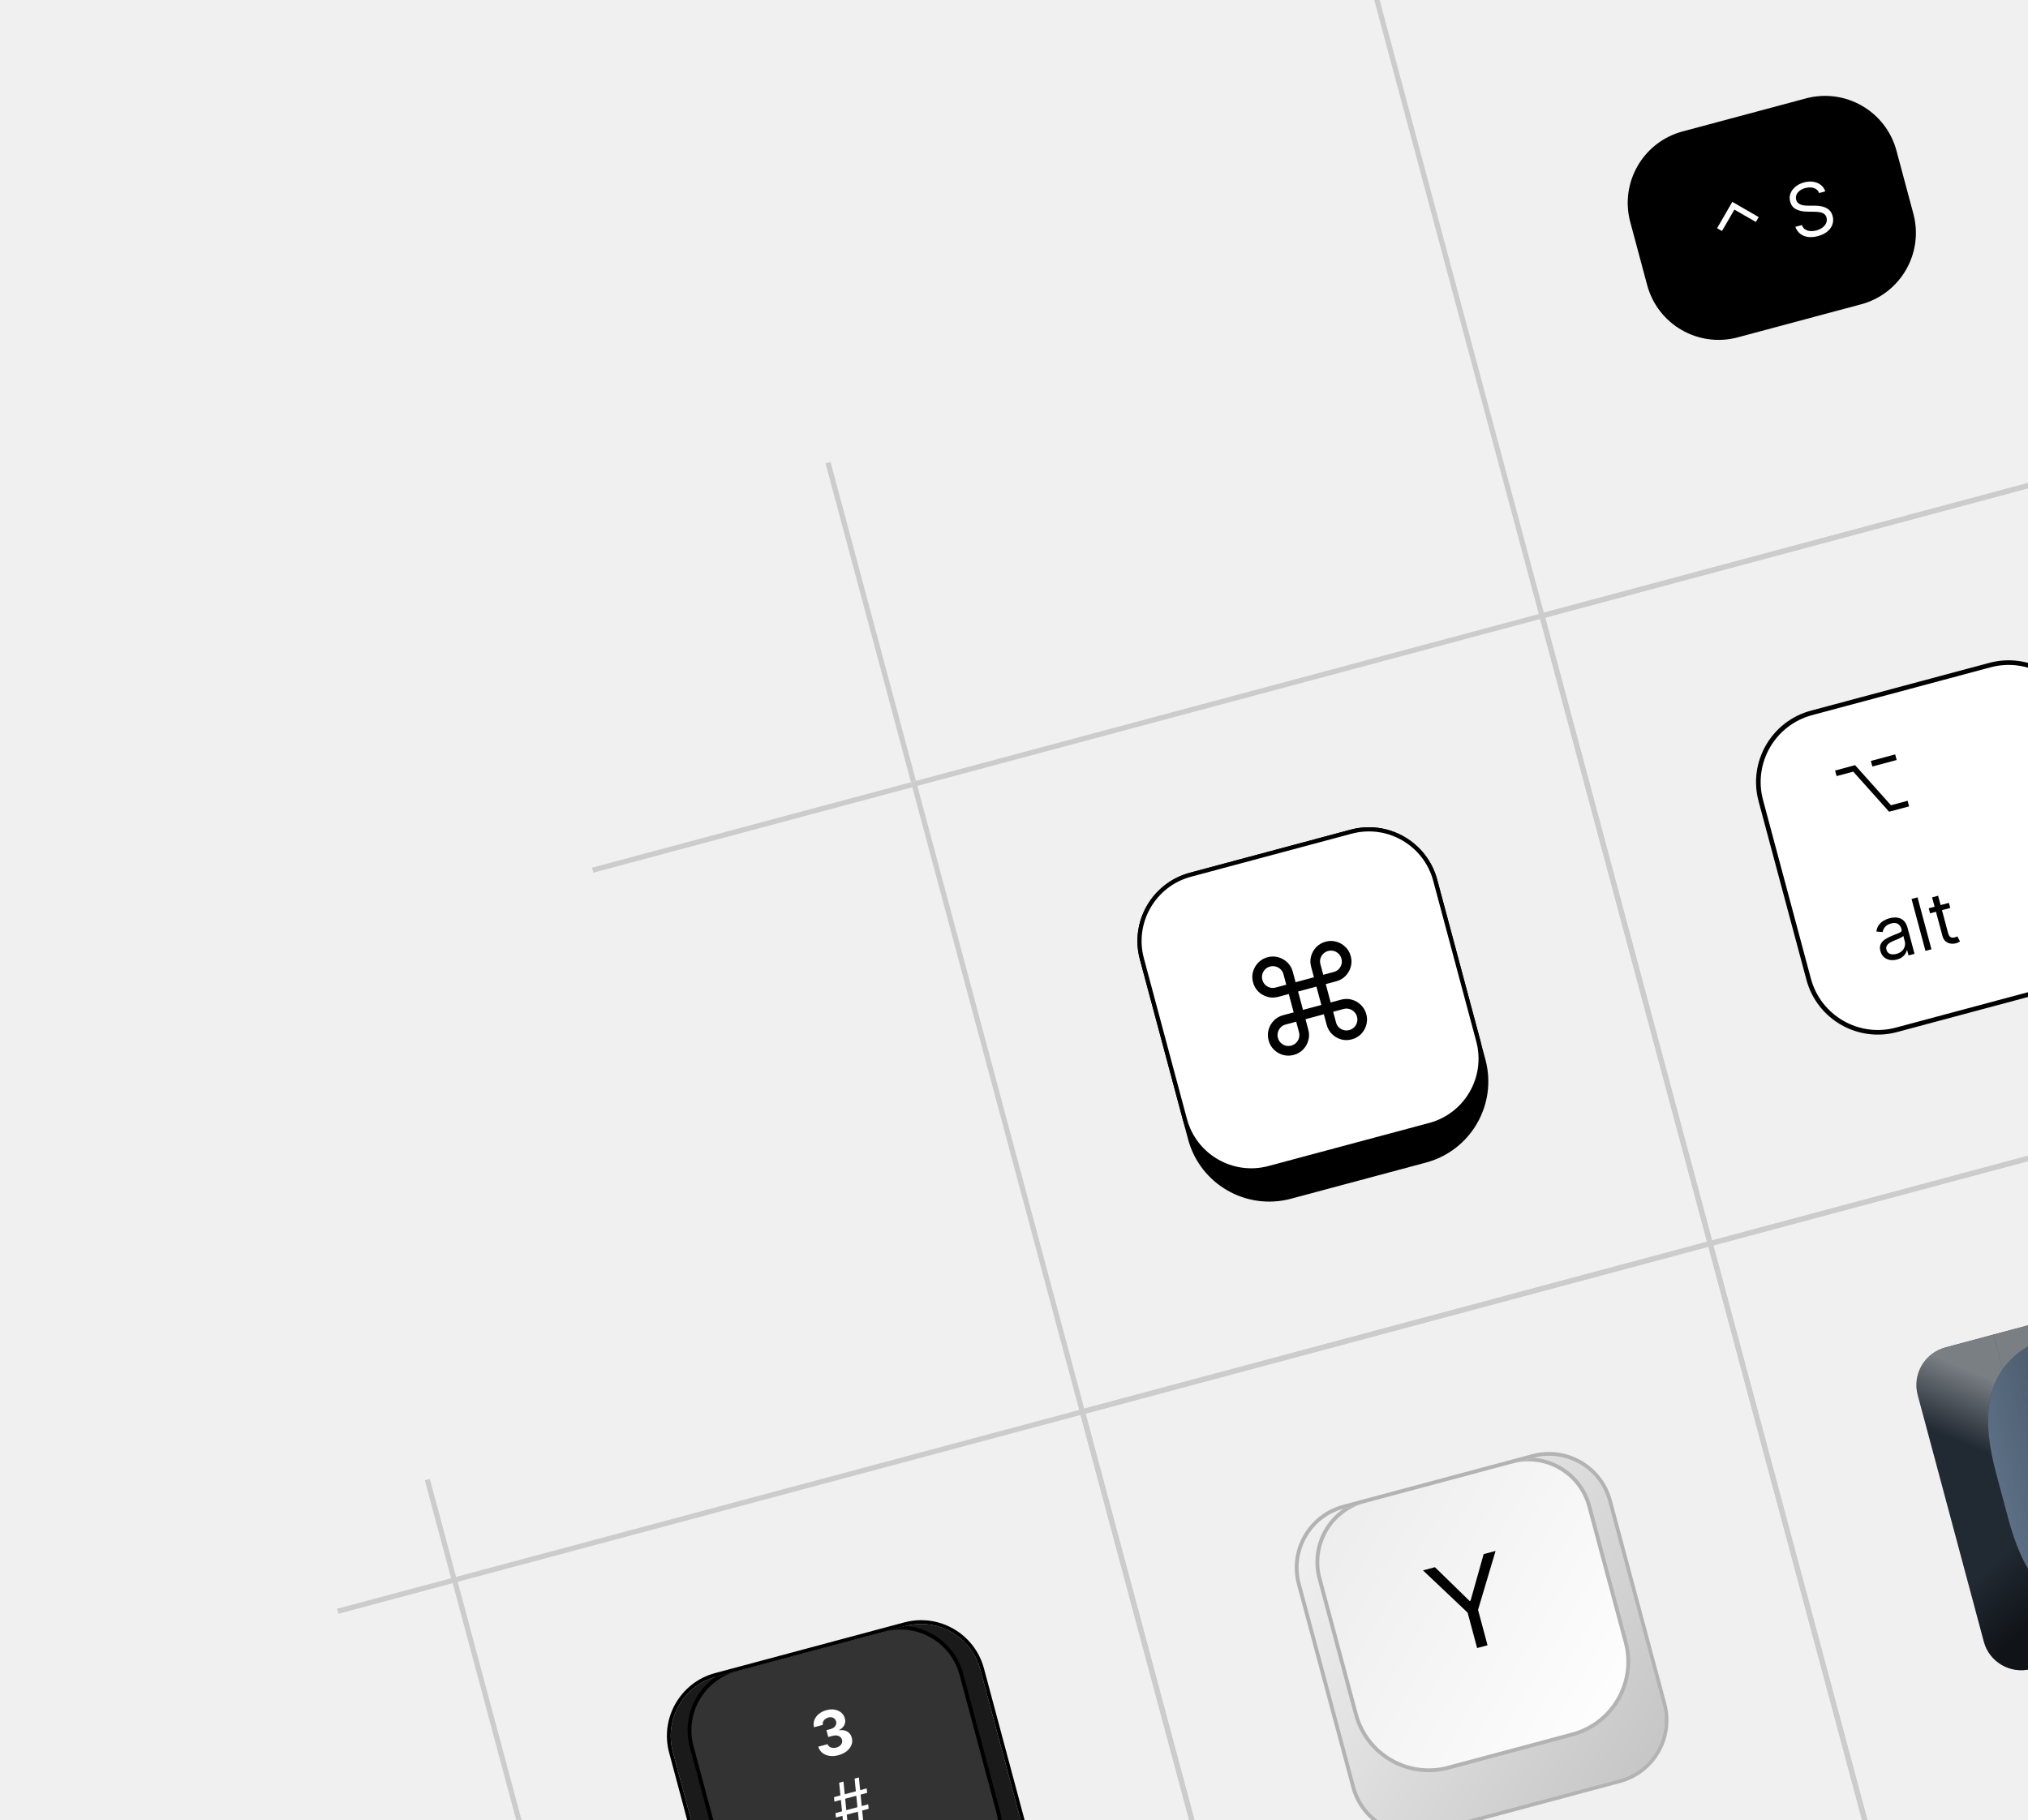
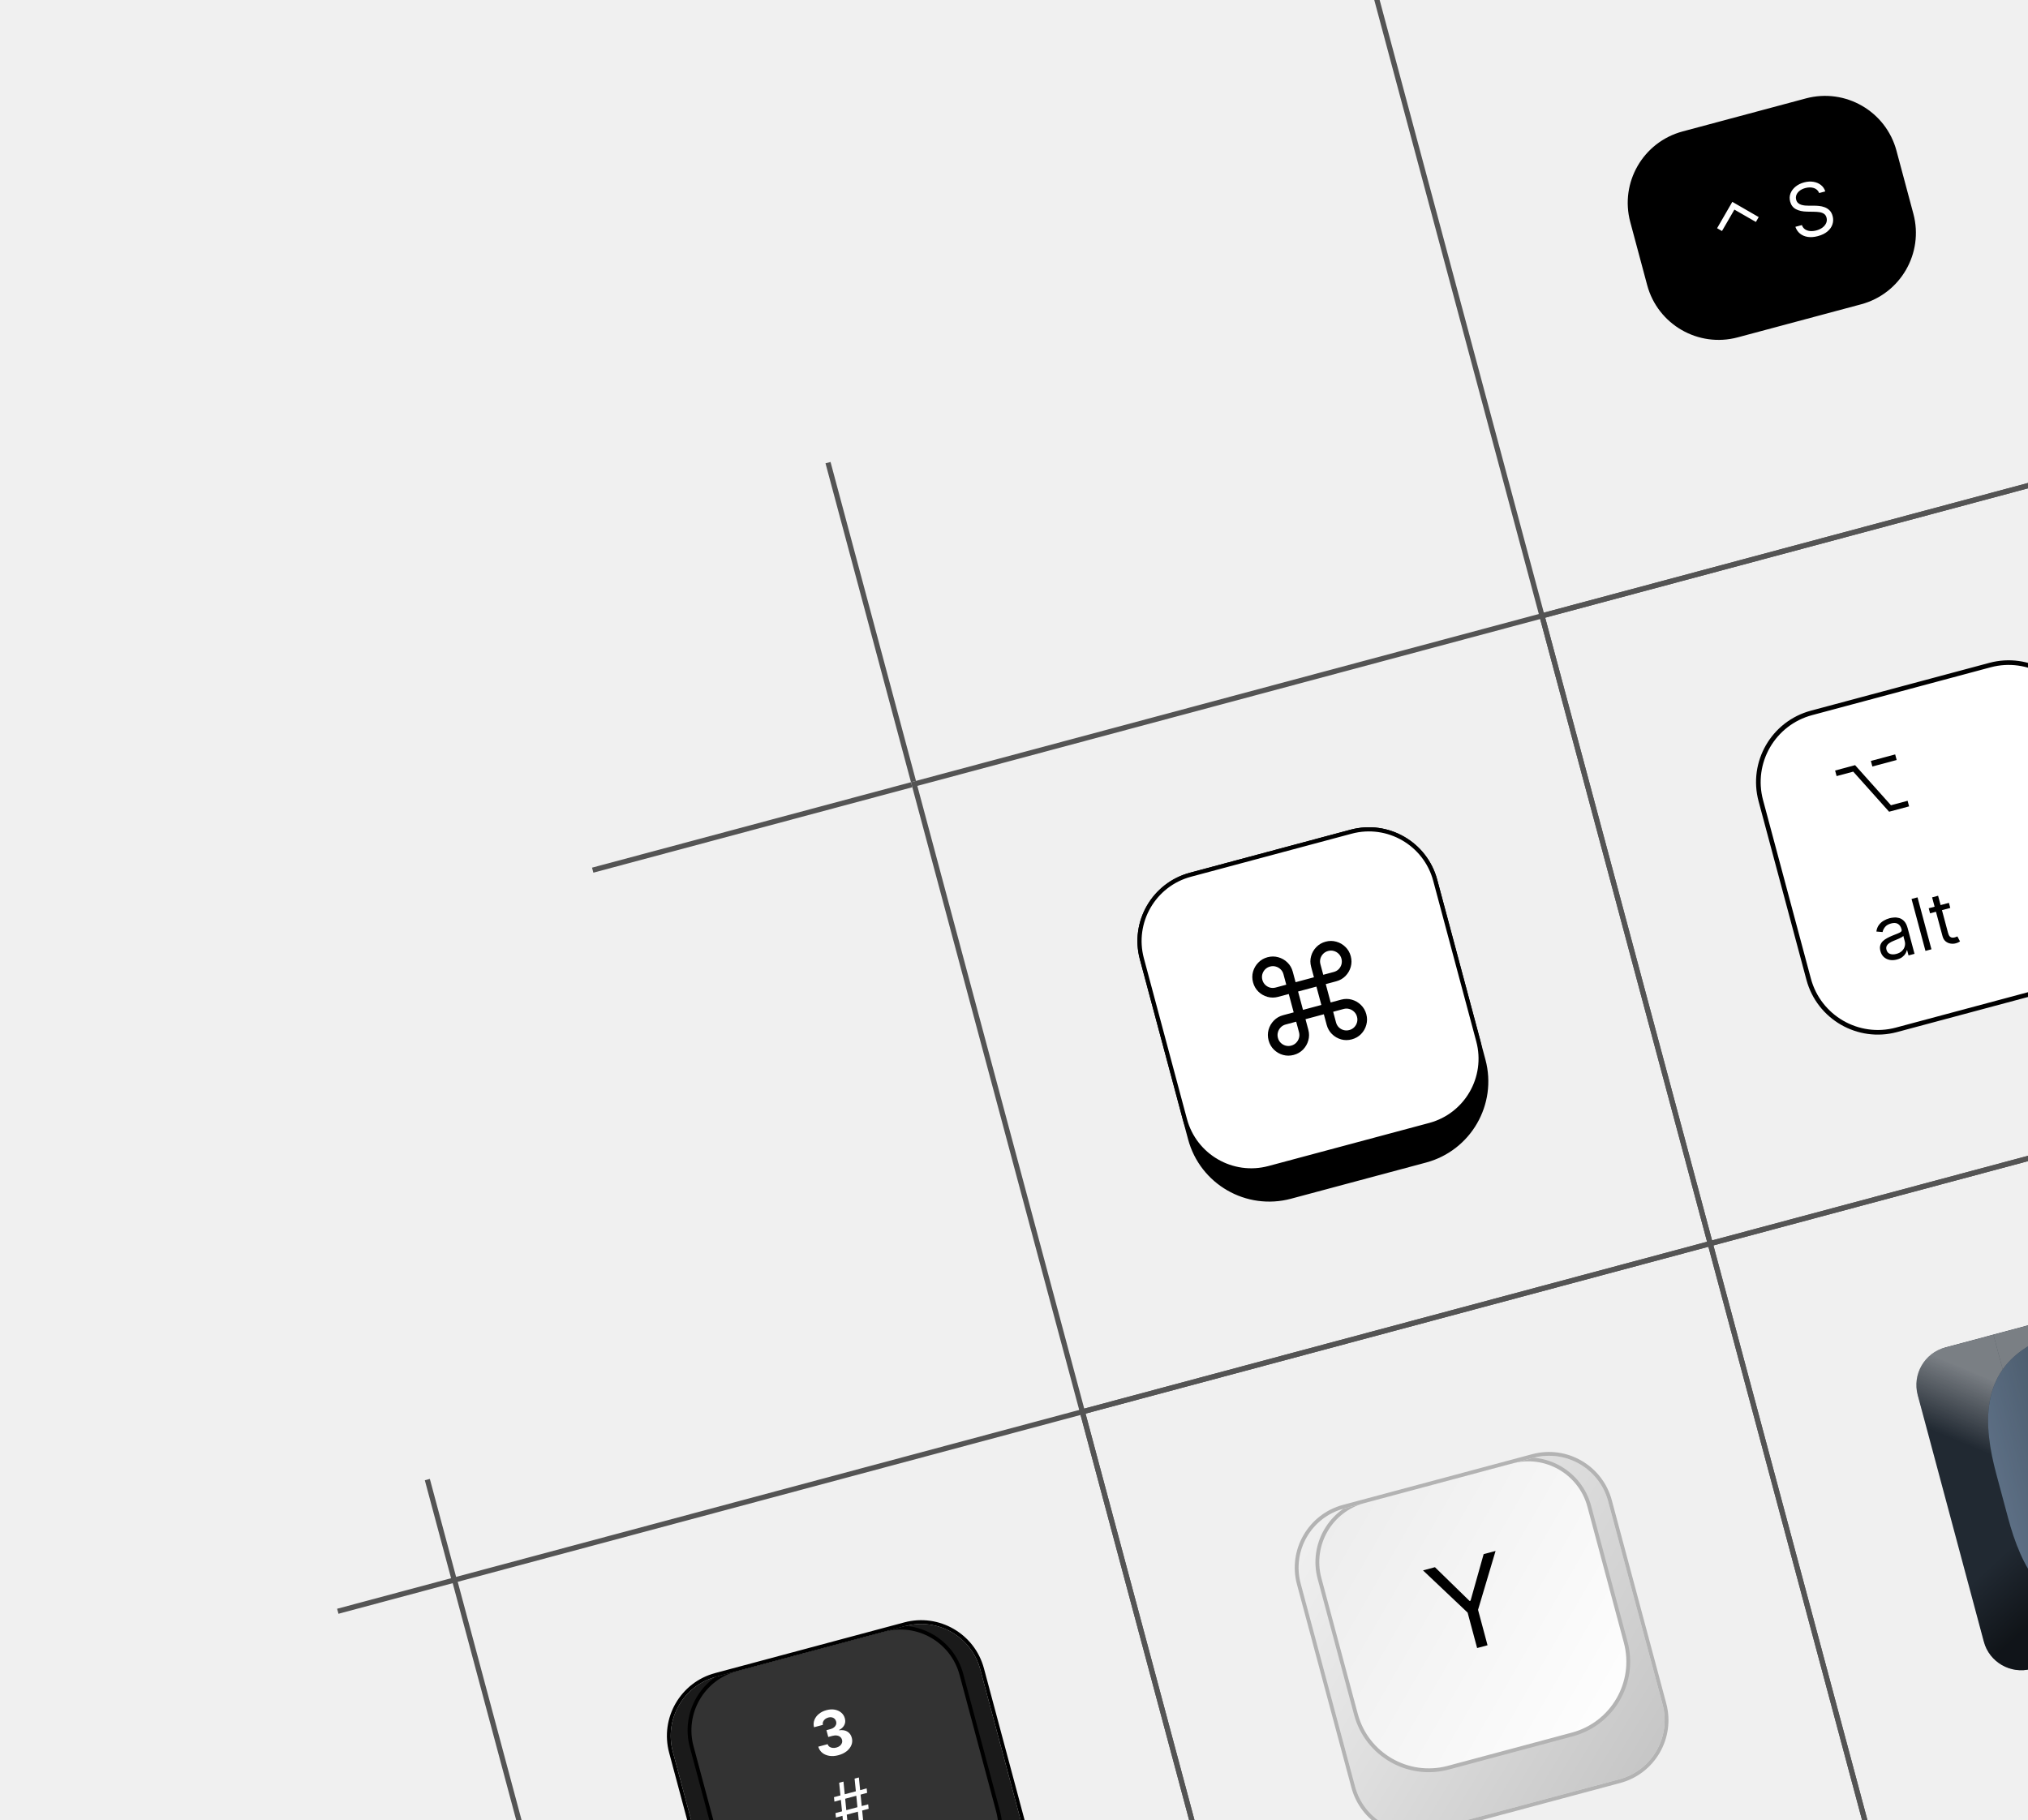
<svg xmlns="http://www.w3.org/2000/svg" width="390" height="350" viewBox="0 0 390 350" fill="none">
  <g clip-path="url(#clip0_472_5600)">
    <rect x="126.344" y="325.561" width="61.205" height="64" rx="11.77" transform="rotate(-15 126.344 325.561)" fill="#1A1A1A" />
    <path d="M170.02 313.477L141.597 321.093C135.122 322.828 131.279 329.484 133.014 335.959L140.021 362.108C142.092 369.839 150.039 374.427 157.77 372.355L181.645 365.958C189.376 363.887 193.964 355.94 191.892 348.209L184.886 322.06C183.151 315.585 176.495 311.742 170.02 313.477Z" fill="#333333" />
    <path d="M161.23 337.602C160.615 337.767 160.039 337.808 159.502 337.725C158.967 337.639 158.511 337.446 158.134 337.147C157.759 336.845 157.502 336.449 157.362 335.96L159.156 335.48C159.223 335.682 159.338 335.845 159.504 335.969C159.671 336.089 159.871 336.163 160.102 336.192C160.333 336.222 160.579 336.201 160.84 336.131C161.112 336.059 161.339 335.946 161.522 335.794C161.704 335.642 161.832 335.466 161.904 335.264C161.977 335.062 161.983 334.85 161.924 334.628C161.863 334.403 161.747 334.221 161.574 334.082C161.404 333.939 161.189 333.85 160.929 333.813C160.672 333.776 160.384 333.8 160.066 333.886L159.28 334.096L158.929 332.788L159.715 332.577C159.984 332.505 160.209 332.395 160.39 332.246C160.574 332.097 160.701 331.925 160.772 331.729C160.842 331.531 160.848 331.32 160.788 331.098C160.732 330.887 160.631 330.715 160.487 330.583C160.345 330.448 160.171 330.359 159.966 330.317C159.763 330.274 159.542 330.285 159.304 330.349C159.062 330.414 158.853 330.517 158.676 330.658C158.499 330.797 158.371 330.962 158.293 331.154C158.215 331.345 158.2 331.549 158.249 331.765L156.541 332.223C156.419 331.735 156.443 331.27 156.613 330.827C156.783 330.385 157.067 329.998 157.467 329.668C157.868 329.334 158.357 329.089 158.934 328.935C159.515 328.779 160.053 328.748 160.546 328.843C161.039 328.937 161.454 329.132 161.792 329.426C162.132 329.718 162.36 330.086 162.476 330.531C162.605 331.003 162.564 331.436 162.352 331.831C162.143 332.225 161.814 332.528 161.365 332.739L161.382 332.805C162.024 332.719 162.554 332.808 162.972 333.072C163.391 333.333 163.67 333.726 163.808 334.251C163.939 334.73 163.915 335.194 163.735 335.642C163.558 336.09 163.254 336.486 162.823 336.831C162.392 337.176 161.861 337.433 161.23 337.602ZM165.221 350.903L164.345 342.102L165.168 341.882L166.044 350.682L165.221 350.903ZM160.758 349.593L160.669 348.734L166.959 347.049L167.048 347.907L160.758 349.593ZM162.257 351.697L161.381 342.896L162.205 342.676L163.08 351.476L162.257 351.697ZM160.467 346.53L160.378 345.671L166.667 343.986L166.756 344.844L160.467 346.53Z" fill="white" />
    <path d="M170.02 313.477L141.597 321.093C135.122 322.828 131.279 329.484 133.014 335.959L140.021 362.108C142.092 369.839 150.039 374.427 157.77 372.355L181.645 365.958C189.376 363.887 193.964 355.94 191.892 348.209L184.886 322.06C183.151 315.585 176.495 311.742 170.02 313.477Z" stroke="black" stroke-width="0.736" />
  </g>
  <rect x="125.893" y="325.301" width="61.94" height="64.736" rx="12.138" transform="rotate(-15 125.893 325.301)" stroke="black" stroke-width="0.736" />
  <g clip-path="url(#clip1_472_5600)">
    <rect x="247.084" y="293.208" width="61.205" height="64" rx="11.77" transform="rotate(-15 247.084 293.208)" fill="url(#paint0_linear_472_5600)" />
    <path d="M290.76 281.125L262.338 288.741C255.863 290.476 252.02 297.131 253.755 303.607L260.762 329.755C262.833 337.486 270.78 342.074 278.511 340.003L302.386 333.605C310.117 331.534 314.704 323.588 312.633 315.857L305.626 289.708C303.891 283.233 297.236 279.39 290.76 281.125Z" fill="url(#paint1_linear_472_5600)" />
    <path d="M273.656 302.053L275.949 301.438L282.604 307.929L282.798 307.877L285.316 298.929L287.609 298.314L284.239 309.637L286.065 316.452L284.062 316.989L282.236 310.174L273.656 302.053Z" fill="black" />
    <path d="M290.76 281.125L262.338 288.741C255.863 290.476 252.02 297.131 253.755 303.607L260.762 329.755C262.833 337.486 270.78 342.074 278.511 340.003L302.386 333.605C310.117 331.534 314.704 323.588 312.633 315.857L305.626 289.708C303.891 283.233 297.236 279.39 290.76 281.125Z" stroke="#B3B3B3" stroke-width="0.736" />
  </g>
  <rect x="246.634" y="292.948" width="61.94" height="64.736" rx="12.138" transform="rotate(-15 246.634 292.948)" stroke="#B3B3B3" stroke-width="0.736" />
  <rect x="335.051" y="140.689" width="63.111" height="63.111" rx="13.778" transform="rotate(-15 335.051 140.689)" fill="white" />
  <path d="M359.783 146.36L364.456 145.107L364.744 146.181L360.07 147.433L359.783 146.36ZM353.192 149.276L352.904 148.203L356.748 147.173L363.645 154.883L366.846 154.025L367.133 155.098L363.289 156.128L356.392 148.419L353.192 149.276Z" fill="black" />
  <path d="M364.792 184.556C364.317 184.684 363.862 184.71 363.427 184.635C362.992 184.556 362.614 184.377 362.295 184.096C361.975 183.812 361.75 183.427 361.619 182.939C361.504 182.509 361.495 182.139 361.593 181.827C361.69 181.512 361.859 181.24 362.101 181.011C362.343 180.782 362.625 180.585 362.946 180.418C363.27 180.248 363.6 180.093 363.936 179.955C364.375 179.774 364.733 179.631 365.008 179.526C365.285 179.417 365.479 179.308 365.589 179.198C365.702 179.087 365.734 178.939 365.684 178.754L365.674 178.715C365.545 178.234 365.313 177.895 364.978 177.699C364.647 177.502 364.216 177.474 363.686 177.616C363.136 177.764 362.737 178 362.489 178.324C362.242 178.648 362.091 178.964 362.037 179.271L360.84 179.174C360.913 178.666 361.078 178.242 361.336 177.901C361.595 177.556 361.905 177.281 362.265 177.077C362.628 176.868 362.997 176.713 363.375 176.612C363.615 176.548 363.9 176.503 364.227 176.478C364.558 176.449 364.893 176.483 365.233 176.58C365.576 176.676 365.892 176.875 366.182 177.178C366.472 177.48 366.697 177.928 366.857 178.524L368.179 183.461L367.028 183.769L366.756 182.754L366.698 182.77C366.663 182.954 366.58 183.162 366.447 183.397C366.315 183.631 366.115 183.853 365.847 184.065C365.58 184.276 365.228 184.44 364.792 184.556ZM364.691 183.475C365.146 183.353 365.506 183.161 365.77 182.898C366.038 182.635 366.213 182.34 366.297 182.015C366.383 181.688 366.385 181.369 366.301 181.057L366.019 180.003C365.986 180.075 365.893 180.157 365.74 180.25C365.59 180.339 365.412 180.431 365.207 180.524C365.004 180.613 364.806 180.698 364.611 180.778C364.419 180.854 364.263 180.916 364.144 180.966C363.855 181.085 363.592 181.223 363.356 181.381C363.121 181.534 362.948 181.718 362.834 181.933C362.724 182.144 362.707 182.396 362.786 182.689C362.893 183.089 363.122 183.352 363.473 183.477C363.826 183.599 364.232 183.598 364.691 183.475ZM368.755 172.598L371.432 182.589L370.281 182.898L367.604 172.907L368.755 172.598ZM374.792 173.658L375.053 174.633L371.17 175.674L370.909 174.698L374.792 173.658ZM371.559 172.6L372.711 172.291L374.624 179.433C374.712 179.758 374.824 179.99 374.962 180.127C375.102 180.26 375.255 180.334 375.419 180.35C375.586 180.361 375.754 180.344 375.923 180.298C376.05 180.264 376.152 180.23 376.23 180.195C376.307 180.157 376.368 180.127 376.415 180.104L376.926 181.075C376.856 181.125 376.754 181.184 376.622 181.251C376.491 181.321 376.318 181.384 376.104 181.442C375.779 181.529 375.441 181.544 375.091 181.488C374.745 181.431 374.431 181.287 374.149 181.056C373.871 180.824 373.674 180.49 373.557 180.054L371.559 172.6Z" fill="black" />
  <rect x="335.051" y="140.689" width="63.111" height="63.111" rx="13.778" transform="rotate(-15 335.051 140.689)" stroke="black" stroke-width="0.889" />
  <rect x="309.831" y="28.965" width="53" height="41" rx="14.222" transform="rotate(-15 309.831 28.9646)" fill="black" />
  <path d="M331.151 44.438L330.211 43.896L333.139 38.823L338.211 41.752L337.669 42.692L333.539 40.316L331.151 44.438ZM349.842 37.13C349.651 36.651 349.311 36.331 348.821 36.169C348.332 36.008 347.784 36.008 347.18 36.17C346.737 36.288 346.369 36.464 346.076 36.696C345.786 36.927 345.582 37.192 345.463 37.492C345.348 37.792 345.334 38.101 345.419 38.419C345.49 38.686 345.615 38.898 345.793 39.056C345.974 39.21 346.182 39.323 346.418 39.396C346.653 39.466 346.891 39.511 347.134 39.533C347.376 39.552 347.597 39.561 347.795 39.56L348.883 39.562C349.162 39.56 349.476 39.577 349.827 39.612C350.182 39.646 350.533 39.728 350.881 39.858C351.232 39.983 351.547 40.181 351.825 40.452C352.103 40.722 352.305 41.092 352.43 41.56C352.575 42.1 352.564 42.626 352.398 43.137C352.235 43.648 351.918 44.104 351.447 44.506C350.979 44.907 350.362 45.21 349.594 45.415C348.879 45.607 348.228 45.658 347.643 45.567C347.06 45.476 346.564 45.264 346.154 44.931C345.748 44.597 345.452 44.162 345.266 43.626L346.515 43.291C346.649 43.66 346.859 43.938 347.147 44.126C347.437 44.31 347.768 44.416 348.142 44.445C348.518 44.47 348.905 44.429 349.301 44.323C349.763 44.199 350.158 44.013 350.485 43.765C350.812 43.514 351.046 43.224 351.188 42.897C351.33 42.566 351.352 42.219 351.254 41.854C351.165 41.523 351 41.278 350.759 41.119C350.518 40.961 350.229 40.857 349.892 40.808C349.554 40.759 349.197 40.732 348.819 40.729L347.496 40.707C346.655 40.692 345.952 40.537 345.385 40.243C344.818 39.949 344.444 39.465 344.264 38.792C344.114 38.232 344.134 37.704 344.325 37.206C344.519 36.705 344.841 36.27 345.293 35.901C345.748 35.529 346.294 35.257 346.931 35.086C347.575 34.913 348.178 34.876 348.741 34.972C349.303 35.066 349.783 35.272 350.182 35.59C350.585 35.907 350.861 36.316 351.013 36.816L349.842 37.13Z" fill="white" />
  <g clip-path="url(#clip2_472_5600)">
    <rect x="366.859" y="261.115" width="64" height="64" rx="7.467" transform="rotate(-15 366.859 261.115)" fill="#212932" />
    <g opacity="0.5">
      <mask id="mask0_472_5600" style="mask-type:alpha" maskUnits="userSpaceOnUse" x="375" y="277" width="71" height="46">
        <path fill-rule="evenodd" clip-rule="evenodd" d="M385.997 291.324L375.694 294.085L383.424 322.934L445.243 306.37L437.513 277.521L427.112 280.308L427.272 280.905C429.795 290.322 430.387 300.3 420.6 305.807C419.052 306.678 417.105 307.271 413.655 308.206L413.656 308.208L411.6 308.759L411.6 308.757C408.144 309.672 406.162 310.132 404.385 310.152C393.157 310.276 388.68 301.339 386.157 291.922L385.997 291.324Z" fill="#333333" />
      </mask>
      <g mask="url(#mask0_472_5600)">
        <path d="M383.423 322.934L399.909 318.517L393.835 295.85L377.35 300.267L383.423 322.934Z" fill="url(#paint2_linear_472_5600)" />
      </g>
    </g>
    <g opacity="0.8">
      <mask id="mask1_472_5600" style="mask-type:alpha" maskUnits="userSpaceOnUse" x="366" y="244" width="71" height="49">
        <path fill-rule="evenodd" clip-rule="evenodd" d="M428.678 244.551L366.859 261.115L375.141 292.025L385.445 289.264L383.904 283.515C381.381 274.098 380.794 264.119 390.605 258.605C392.158 257.733 394.109 257.139 397.567 256.202L397.567 256.2C397.919 256.105 398.259 256.014 398.587 255.927L398.597 255.924L398.597 255.924L399.206 255.76L399.627 255.648L400.658 255.372L400.66 255.379C403.502 254.641 405.263 254.269 406.859 254.25C418.113 254.119 422.594 263.055 425.117 272.472L426.658 278.221L436.961 275.46L428.678 244.551Z" fill="#333333" />
      </mask>
      <g mask="url(#mask1_472_5600)">
        <rect x="383.344" y="256.698" width="29.867" height="32" transform="rotate(-15 383.344 256.698)" fill="url(#paint3_linear_472_5600)" />
        <path d="M366.859 261.115L383.344 256.698L389.418 279.365L372.933 283.782L366.859 261.115Z" fill="url(#paint4_linear_472_5600)" fill-opacity="0.5" />
      </g>
    </g>
  </g>
  <mask id="path-20-inside-1_472_5600" fill="white">
    <path fill-rule="evenodd" clip-rule="evenodd" d="M383.904 283.515C381.381 274.097 380.794 264.118 390.605 258.605C392.158 257.733 394.109 257.139 397.567 256.202L397.567 256.2L399.206 255.76C399.345 255.723 399.485 255.686 399.627 255.648L399.628 255.648L399.628 255.649C403.092 254.732 405.078 254.271 406.859 254.25C418.113 254.119 422.594 263.054 425.117 272.472L427.37 280.879C429.893 290.296 430.48 300.275 420.669 305.788C419.116 306.661 417.165 307.254 413.707 308.192L413.707 308.194L411.647 308.746L411.646 308.744C408.182 309.661 406.196 310.123 404.415 310.144C393.161 310.275 388.68 301.339 386.157 291.922L383.904 283.515Z" />
  </mask>
  <path fill-rule="evenodd" clip-rule="evenodd" d="M383.904 283.515C381.381 274.097 380.794 264.118 390.605 258.605C392.158 257.733 394.109 257.139 397.567 256.202L397.567 256.2L399.206 255.76C399.345 255.723 399.485 255.686 399.627 255.648L399.628 255.648L399.628 255.649C403.092 254.732 405.078 254.271 406.859 254.25C418.113 254.119 422.594 263.054 425.117 272.472L427.37 280.879C429.893 290.296 430.48 300.275 420.669 305.788C419.116 306.661 417.165 307.254 413.707 308.192L413.707 308.194L411.647 308.746L411.646 308.744C408.182 309.661 406.196 310.123 404.415 310.144C393.161 310.275 388.68 301.339 386.157 291.922L383.904 283.515Z" fill="url(#paint5_linear_472_5600)" fill-opacity="0.6" />
  <path d="M390.605 258.605L391.128 259.535L391.128 259.535L390.605 258.605ZM383.904 283.515L384.935 283.238L383.904 283.515ZM397.567 256.202L397.846 257.231L398.873 256.953L398.598 255.925L397.567 256.202ZM397.567 256.2L397.291 255.169L396.26 255.445L396.537 256.476L397.567 256.2ZM399.206 255.76L399.483 256.791L399.483 256.791L399.206 255.76ZM399.627 255.648L399.636 254.581L399.491 254.58L399.351 254.617L399.627 255.648ZM399.628 255.648L400.658 255.371L400.448 254.587L399.636 254.581L399.628 255.648ZM399.628 255.649L398.598 255.925L398.873 256.953L399.901 256.681L399.628 255.649ZM406.859 254.25L406.847 253.183L406.847 253.183L406.859 254.25ZM425.117 272.472L426.147 272.196L425.117 272.472ZM427.37 280.879L426.34 281.155L427.37 280.879ZM420.669 305.788L421.191 306.718L421.191 306.718L420.669 305.788ZM413.707 308.192L413.428 307.163L412.401 307.441L412.676 308.468L413.707 308.192ZM413.707 308.194L413.983 309.224L415.014 308.948L414.738 307.918L413.707 308.194ZM411.647 308.746L410.616 309.022L410.892 310.052L411.923 309.776L411.647 308.746ZM411.646 308.744L412.676 308.468L412.401 307.441L411.373 307.713L411.646 308.744ZM404.415 310.144L404.427 311.21L404.427 311.21L404.415 310.144ZM386.157 291.922L385.127 292.198L386.157 291.922ZM390.083 257.675C384.883 260.597 382.395 264.753 381.578 269.412C380.774 274.005 381.6 279.036 382.874 283.791L384.935 283.238C383.685 278.576 382.956 273.909 383.68 269.78C384.392 265.717 386.516 262.127 391.128 259.535L390.083 257.675ZM397.288 255.172C393.856 256.103 391.772 256.726 390.083 257.675L391.128 259.535C392.545 258.739 394.362 258.176 397.846 257.231L397.288 255.172ZM398.598 255.925L398.597 255.924L396.537 256.476L396.537 256.478L398.598 255.925ZM397.843 257.23L399.483 256.791L398.93 254.73L397.291 255.169L397.843 257.23ZM399.351 254.617C399.209 254.655 399.069 254.693 398.93 254.73L399.483 256.791C399.621 256.754 399.761 256.716 399.904 256.678L399.351 254.617ZM399.619 256.714L399.619 256.714L399.636 254.581L399.636 254.581L399.619 256.714ZM398.597 255.924L398.598 255.925L400.658 255.373L400.658 255.371L398.597 255.924ZM406.847 253.183C404.91 253.206 402.792 253.708 399.355 254.618L399.901 256.681C403.391 255.756 405.247 255.335 406.871 255.317L406.847 253.183ZM426.147 272.196C424.874 267.441 423.074 262.671 420.08 259.095C417.043 255.469 412.811 253.114 406.847 253.183L406.871 255.317C412.161 255.255 415.796 257.302 418.444 260.465C421.135 263.679 422.837 268.085 424.087 272.748L426.147 272.196ZM428.4 280.603L426.147 272.196L424.087 272.748L426.34 281.155L428.4 280.603ZM421.191 306.718C426.391 303.797 428.879 299.641 429.696 294.982C430.501 290.388 429.674 285.357 428.4 280.603L426.34 281.155C427.589 285.818 428.318 290.485 427.594 294.614C426.882 298.677 424.758 302.267 420.146 304.859L421.191 306.718ZM413.986 309.222C417.418 308.291 419.503 307.667 421.191 306.718L420.146 304.859C418.73 305.655 416.912 306.218 413.428 307.163L413.986 309.222ZM412.676 308.468L412.677 308.47L414.738 307.918L414.737 307.916L412.676 308.468ZM413.431 307.164L411.371 307.716L411.923 309.776L413.983 309.224L413.431 307.164ZM412.677 308.47L412.676 308.468L410.616 309.02L410.616 309.022L412.677 308.47ZM404.427 311.21C406.364 311.188 408.482 310.685 411.919 309.775L411.373 307.713C407.883 308.637 406.028 309.058 404.403 309.077L404.427 311.21ZM385.127 292.198C386.401 296.952 388.2 301.723 391.194 305.298C394.231 308.925 398.463 311.28 404.427 311.21L404.403 309.077C399.113 309.139 395.478 307.091 392.83 303.929C390.139 300.715 388.437 296.309 387.187 291.646L385.127 292.198ZM382.874 283.791L385.127 292.198L387.187 291.646L384.935 283.238L382.874 283.791Z" fill="url(#paint6_angular_472_5600)" fill-opacity="0.66" mask="url(#path-20-inside-1_472_5600)" />
  <mask id="path-22-outside-2_472_5600" maskUnits="userSpaceOnUse" x="375.541" y="248.125" width="59.444" height="67.929" fill="black">
    <rect fill="white" x="375.541" y="248.125" width="59.444" height="67.929" />
    <path fill-rule="evenodd" clip-rule="evenodd" d="M383.904 283.515C381.381 274.097 380.794 264.118 390.605 258.605C392.158 257.733 394.109 257.139 397.567 256.202L397.567 256.2L399.206 255.76C399.345 255.723 399.485 255.686 399.627 255.648L399.628 255.648L399.628 255.649C403.092 254.732 405.078 254.271 406.859 254.25C418.113 254.119 422.594 263.054 425.117 272.472L427.37 280.879C429.893 290.296 430.48 300.275 420.669 305.788C419.116 306.661 417.165 307.254 413.707 308.192L413.707 308.194L411.647 308.746L411.646 308.744C408.182 309.661 406.196 310.123 404.415 310.144C393.161 310.275 388.68 301.339 386.157 291.922L383.904 283.515Z" />
  </mask>
  <path d="M390.605 258.605L391.128 259.535L391.128 259.535L390.605 258.605ZM383.904 283.515L384.935 283.238L383.904 283.515ZM397.567 256.202L397.846 257.231L398.873 256.953L398.598 255.925L397.567 256.202ZM397.567 256.2L397.291 255.169L396.26 255.445L396.537 256.476L397.567 256.2ZM399.206 255.76L399.483 256.791L399.483 256.791L399.206 255.76ZM399.627 255.648L399.636 254.581L399.491 254.58L399.351 254.617L399.627 255.648ZM399.628 255.648L400.658 255.371L400.448 254.587L399.636 254.581L399.628 255.648ZM399.628 255.649L398.598 255.925L398.873 256.953L399.901 256.681L399.628 255.649ZM406.859 254.25L406.847 253.183L406.847 253.183L406.859 254.25ZM425.117 272.472L426.147 272.196L425.117 272.472ZM427.37 280.879L426.34 281.155L427.37 280.879ZM420.669 305.788L421.191 306.718L421.191 306.718L420.669 305.788ZM413.707 308.192L413.428 307.163L412.401 307.441L412.676 308.468L413.707 308.192ZM413.707 308.194L413.983 309.224L415.014 308.948L414.738 307.918L413.707 308.194ZM411.647 308.746L410.616 309.022L410.892 310.052L411.923 309.776L411.647 308.746ZM411.646 308.744L412.676 308.468L412.401 307.441L411.373 307.713L411.646 308.744ZM404.415 310.144L404.427 311.21L404.427 311.21L404.415 310.144ZM386.157 291.922L385.127 292.198L386.157 291.922ZM390.083 257.675C384.883 260.597 382.395 264.753 381.578 269.412C380.774 274.005 381.6 279.036 382.874 283.791L384.935 283.238C383.685 278.576 382.956 273.909 383.68 269.78C384.392 265.717 386.516 262.127 391.128 259.535L390.083 257.675ZM397.288 255.172C393.856 256.103 391.772 256.726 390.083 257.675L391.128 259.535C392.545 258.739 394.362 258.176 397.846 257.231L397.288 255.172ZM398.598 255.925L398.597 255.924L396.537 256.476L396.537 256.478L398.598 255.925ZM397.843 257.23L399.483 256.791L398.93 254.73L397.291 255.169L397.843 257.23ZM399.351 254.617C399.209 254.655 399.069 254.693 398.93 254.73L399.483 256.791C399.621 256.754 399.761 256.716 399.904 256.678L399.351 254.617ZM399.619 256.714L399.619 256.714L399.636 254.581L399.636 254.581L399.619 256.714ZM398.597 255.924L398.598 255.925L400.658 255.373L400.658 255.371L398.597 255.924ZM406.847 253.183C404.91 253.206 402.792 253.708 399.355 254.618L399.901 256.681C403.391 255.756 405.247 255.335 406.871 255.317L406.847 253.183ZM426.147 272.196C424.874 267.441 423.074 262.671 420.08 259.095C417.043 255.469 412.811 253.114 406.847 253.183L406.871 255.317C412.161 255.255 415.796 257.302 418.444 260.465C421.135 263.679 422.837 268.085 424.087 272.748L426.147 272.196ZM428.4 280.603L426.147 272.196L424.087 272.748L426.34 281.155L428.4 280.603ZM421.191 306.718C426.391 303.797 428.879 299.641 429.696 294.982C430.501 290.388 429.674 285.357 428.4 280.603L426.34 281.155C427.589 285.818 428.318 290.485 427.594 294.614C426.882 298.677 424.758 302.267 420.146 304.859L421.191 306.718ZM413.986 309.222C417.418 308.291 419.503 307.667 421.191 306.718L420.146 304.859C418.73 305.655 416.912 306.218 413.428 307.163L413.986 309.222ZM412.676 308.468L412.677 308.47L414.738 307.918L414.737 307.916L412.676 308.468ZM413.431 307.164L411.371 307.716L411.923 309.776L413.983 309.224L413.431 307.164ZM412.677 308.47L412.676 308.468L410.616 309.02L410.616 309.022L412.677 308.47ZM404.427 311.21C406.364 311.188 408.482 310.685 411.919 309.775L411.373 307.713C407.883 308.637 406.028 309.058 404.403 309.077L404.427 311.21ZM385.127 292.198C386.401 296.952 388.2 301.723 391.194 305.298C394.231 308.925 398.463 311.28 404.427 311.21L404.403 309.077C399.113 309.139 395.478 307.091 392.83 303.929C390.139 300.715 388.437 296.309 387.187 291.646L385.127 292.198ZM382.874 283.791L385.127 292.198L387.187 291.646L384.935 283.238L382.874 283.791Z" fill="url(#paint7_angular_472_5600)" fill-opacity="0.27" mask="url(#path-22-outside-2_472_5600)" />
-   <rect x="175.799" y="150.806" width="125" height="125" transform="rotate(-15 175.799 150.806)" stroke="#CCCCCC" />
-   <path d="M113.98 167.371L175.316 150.936" stroke="#CCCCCC" />
-   <path d="M159.235 88.987L175.67 150.323" stroke="#CCCCCC" />
-   <rect x="208.151" y="271.547" width="125" height="125" transform="rotate(-15 208.151 271.547)" stroke="#CCCCCC" />
-   <rect x="87.411" y="303.899" width="125" height="125" transform="rotate(-15 87.4106 303.899)" stroke="#CCCCCC" />
-   <path d="M64.961 309.915L87.358 303.914L82.18 284.587" stroke="#CCCCCC" />
-   <rect x="296.54" y="118.454" width="125" height="125" transform="rotate(-15 296.54 118.454)" stroke="#CCCCCC" />
-   <rect x="264.187" y="-2.287" width="125" height="125" transform="rotate(-15 264.187 -2.28662)" stroke="#CCCCCC" />
-   <rect x="328.892" y="239.195" width="125" height="125" transform="rotate(-15 328.892 239.195)" stroke="#CCCCCC" />
+   <rect x="175.799" y="150.806" width="125" height="125" transform="rotate(-15 175.799 150.806)" stroke="#545454" />
+   <path d="M113.98 167.371L175.316 150.936" stroke="#545454" />
+   <path d="M159.235 88.987L175.67 150.323" stroke="#545454" />
+   <rect x="208.151" y="271.547" width="125" height="125" transform="rotate(-15 208.151 271.547)" stroke="#545454" />
+   <rect x="87.411" y="303.899" width="125" height="125" transform="rotate(-15 87.4106 303.899)" stroke="#545454" />
+   <path d="M64.961 309.915L87.358 303.914L82.18 284.587" stroke="#545454" />
+   <rect x="296.54" y="118.454" width="125" height="125" transform="rotate(-15 296.54 118.454)" stroke="#545454" />
+   <rect x="264.187" y="-2.287" width="125" height="125" transform="rotate(-15 264.187 -2.28662)" stroke="#545454" />
+   <rect x="328.892" y="239.195" width="125" height="125" transform="rotate(-15 328.892 239.195)" stroke="#545454" />
  <path d="M259.834 159.969L228.924 168.251C221.882 170.138 217.703 177.376 219.59 184.418L228.866 219.036C231.119 227.444 239.761 232.433 248.168 230.18L274.132 223.223C282.54 220.971 287.529 212.329 285.276 203.921L276 169.303C274.114 162.261 266.876 158.082 259.834 159.969Z" fill="black" stroke="black" stroke-width="0.8" />
  <rect x="216.174" y="171.667" width="58.4" height="58.4" rx="13.2" transform="rotate(-15 216.174 171.667)" fill="white" />
  <path d="M248.795 202.907C248.098 203.094 247.415 203.095 246.744 202.911C246.072 202.721 245.486 202.382 244.985 201.895C244.49 201.406 244.149 200.814 243.963 200.117C243.774 199.415 243.772 198.728 243.957 198.058C244.147 197.386 244.485 196.799 244.972 196.299C245.459 195.798 246.051 195.454 246.748 195.268L248.785 194.722L247.839 191.192L245.802 191.737C245.105 191.924 244.422 191.925 243.751 191.741C243.079 191.551 242.493 191.215 241.994 190.734C241.499 190.246 241.158 189.65 240.97 188.948C240.781 188.245 240.78 187.562 240.966 186.897C241.156 186.225 241.496 185.641 241.984 185.146C242.471 184.646 243.063 184.302 243.76 184.115C244.462 183.927 245.149 183.928 245.821 184.118C246.492 184.303 247.078 184.638 247.578 185.125C248.077 185.606 248.421 186.198 248.609 186.901L249.15 188.92L252.68 187.974L252.139 185.955C251.951 185.252 251.95 184.569 252.136 183.904C252.326 183.232 252.662 182.649 253.145 182.156C253.632 181.655 254.227 181.311 254.929 181.123C255.632 180.934 256.316 180.936 256.982 181.128C257.653 181.312 258.236 181.648 258.73 182.137C259.229 182.618 259.573 183.21 259.761 183.912C259.95 184.615 259.949 185.302 259.759 185.974C259.573 186.639 259.236 187.222 258.749 187.722C258.267 188.216 257.674 188.556 256.971 188.745L254.952 189.286L255.898 192.816L257.917 192.275C258.62 192.086 259.304 192.088 259.97 192.28C260.643 192.47 261.226 192.809 261.721 193.298C262.222 193.785 262.566 194.38 262.754 195.082C262.941 195.779 262.939 196.463 262.749 197.135C262.565 197.806 262.229 198.391 261.742 198.892C261.259 199.385 260.667 199.726 259.964 199.914C259.262 200.102 258.575 200.104 257.905 199.92C257.239 199.729 256.655 199.389 256.154 198.902C255.66 198.414 255.319 197.821 255.132 197.124L254.586 195.087L251.056 196.033L251.602 198.07C251.789 198.767 251.787 199.451 251.597 200.123C251.407 200.795 251.068 201.382 250.581 201.883C250.093 202.377 249.497 202.719 248.795 202.907ZM248.315 201.116C248.689 201.015 249.005 200.834 249.26 200.571C249.522 200.306 249.703 199.997 249.803 199.644C249.907 199.284 249.91 198.919 249.811 198.55L249.265 196.513L247.228 197.059C246.859 197.158 246.544 197.342 246.284 197.613C246.029 197.876 245.852 198.187 245.753 198.546C245.653 198.899 245.654 199.263 245.754 199.637C245.853 200.006 246.034 200.321 246.299 200.583C246.562 200.839 246.87 201.017 247.223 201.116C247.582 201.215 247.946 201.215 248.315 201.116ZM245.322 189.946L247.359 189.4L246.818 187.381C246.718 187.006 246.533 186.692 246.264 186.437C246.001 186.182 245.69 186.004 245.331 185.906C244.978 185.806 244.614 185.806 244.24 185.907C243.871 186.006 243.556 186.187 243.294 186.452C243.038 186.715 242.86 187.023 242.76 187.376C242.66 187.729 242.661 188.093 242.761 188.468C242.861 188.842 243.044 189.16 243.309 189.422C243.572 189.678 243.88 189.856 244.233 189.956C244.59 190.048 244.953 190.045 245.322 189.946ZM254.472 187.494L256.492 186.953C256.866 186.853 257.182 186.674 257.44 186.417C257.695 186.154 257.873 185.846 257.973 185.493C258.071 185.134 258.07 184.767 257.97 184.392C257.87 184.018 257.688 183.703 257.425 183.447C257.162 183.191 256.854 183.013 256.501 182.913C256.148 182.813 255.784 182.814 255.409 182.914C255.035 183.014 254.716 183.197 254.455 183.461C254.199 183.724 254.021 184.033 253.921 184.386C253.827 184.737 253.83 185.1 253.931 185.475L254.472 187.494ZM259.484 198.123C259.859 198.022 260.174 197.841 260.43 197.578C260.686 197.315 260.864 197.007 260.964 196.654C261.062 196.295 261.062 195.931 260.963 195.562C260.863 195.187 260.681 194.872 260.418 194.616C260.153 194.355 259.844 194.174 259.491 194.074C259.137 193.968 258.772 193.966 258.397 194.066L256.378 194.607L256.924 196.644C257.022 197.013 257.201 197.329 257.46 197.592C257.723 197.848 258.031 198.026 258.384 198.126C258.743 198.224 259.11 198.223 259.484 198.123ZM250.576 194.242L254.106 193.296L253.16 189.766L249.63 190.712L250.576 194.242Z" fill="black" />
  <rect x="216.174" y="171.667" width="58.4" height="58.4" rx="13.2" transform="rotate(-15 216.174 171.667)" stroke="black" stroke-width="0.8" />
  <defs>
    <linearGradient id="paint0_linear_472_5600" x1="247.084" y1="293.208" x2="308.142" y2="357.208" gradientUnits="userSpaceOnUse">
      <stop stop-color="#F2F2F2" />
      <stop offset="1" stop-color="#C4C4C4" />
    </linearGradient>
    <linearGradient id="paint1_linear_472_5600" x1="251.348" y1="292.066" x2="316.217" y2="329.518" gradientUnits="userSpaceOnUse">
      <stop stop-color="#ECECEC" />
      <stop offset="1" stop-color="white" />
      <stop offset="1" stop-color="white" />
    </linearGradient>
    <linearGradient id="paint2_linear_472_5600" x1="391.279" y1="313.099" x2="381.444" y2="302.398" gradientUnits="userSpaceOnUse">
      <stop offset="0.089" />
      <stop offset="1" stop-opacity="0" />
    </linearGradient>
    <linearGradient id="paint3_linear_472_5600" x1="383.344" y1="262.031" x2="413.211" y2="262.031" gradientUnits="userSpaceOnUse">
      <stop offset="0.643" stop-color="white" stop-opacity="0.5" />
      <stop offset="1" stop-color="white" stop-opacity="0.8" />
    </linearGradient>
    <linearGradient id="paint4_linear_472_5600" x1="381.017" y1="264.499" x2="375.872" y2="276.905" gradientUnits="userSpaceOnUse">
      <stop stop-color="white" />
      <stop offset="1" stop-color="white" stop-opacity="0" />
    </linearGradient>
    <linearGradient id="paint5_linear_472_5600" x1="385.169" y1="288.233" x2="426.381" y2="277.19" gradientUnits="userSpaceOnUse">
      <stop stop-color="#849DBB" />
      <stop offset="0.823" stop-color="#87A6BF" stop-opacity="0.25" />
    </linearGradient>
    <radialGradient id="paint6_angular_472_5600" cx="0" cy="0" r="1" gradientUnits="userSpaceOnUse" gradientTransform="translate(405.637 282.197) rotate(75) scale(27.2 21.3333)">
      <stop offset="0.344" stop-color="white" stop-opacity="0" />
      <stop offset="0.49" stop-color="white" />
      <stop offset="0.52" stop-color="white" />
      <stop offset="0.63" stop-color="white" stop-opacity="0.37" />
      <stop offset="0.703" stop-color="white" />
      <stop offset="0.792" stop-color="white" />
      <stop offset="0.932" stop-color="white" stop-opacity="0" />
    </radialGradient>
    <radialGradient id="paint7_angular_472_5600" cx="0" cy="0" r="1" gradientUnits="userSpaceOnUse" gradientTransform="translate(405.637 282.197) rotate(-105) scale(27.2 21.3333)">
      <stop offset="0.5" stop-opacity="0" />
      <stop offset="0.625" />
      <stop offset="0.896" stop-opacity="0" />
    </radialGradient>
    <clipPath id="clip0_472_5600">
      <rect x="126.344" y="325.561" width="61.205" height="64" rx="11.77" transform="rotate(-15 126.344 325.561)" fill="white" />
    </clipPath>
    <clipPath id="clip1_472_5600">
      <rect x="247.084" y="293.208" width="61.205" height="64" rx="11.77" transform="rotate(-15 247.084 293.208)" fill="white" />
    </clipPath>
    <clipPath id="clip2_472_5600">
      <rect x="366.859" y="261.115" width="64" height="64" rx="7.467" transform="rotate(-15 366.859 261.115)" fill="white" />
    </clipPath>
  </defs>
</svg>
